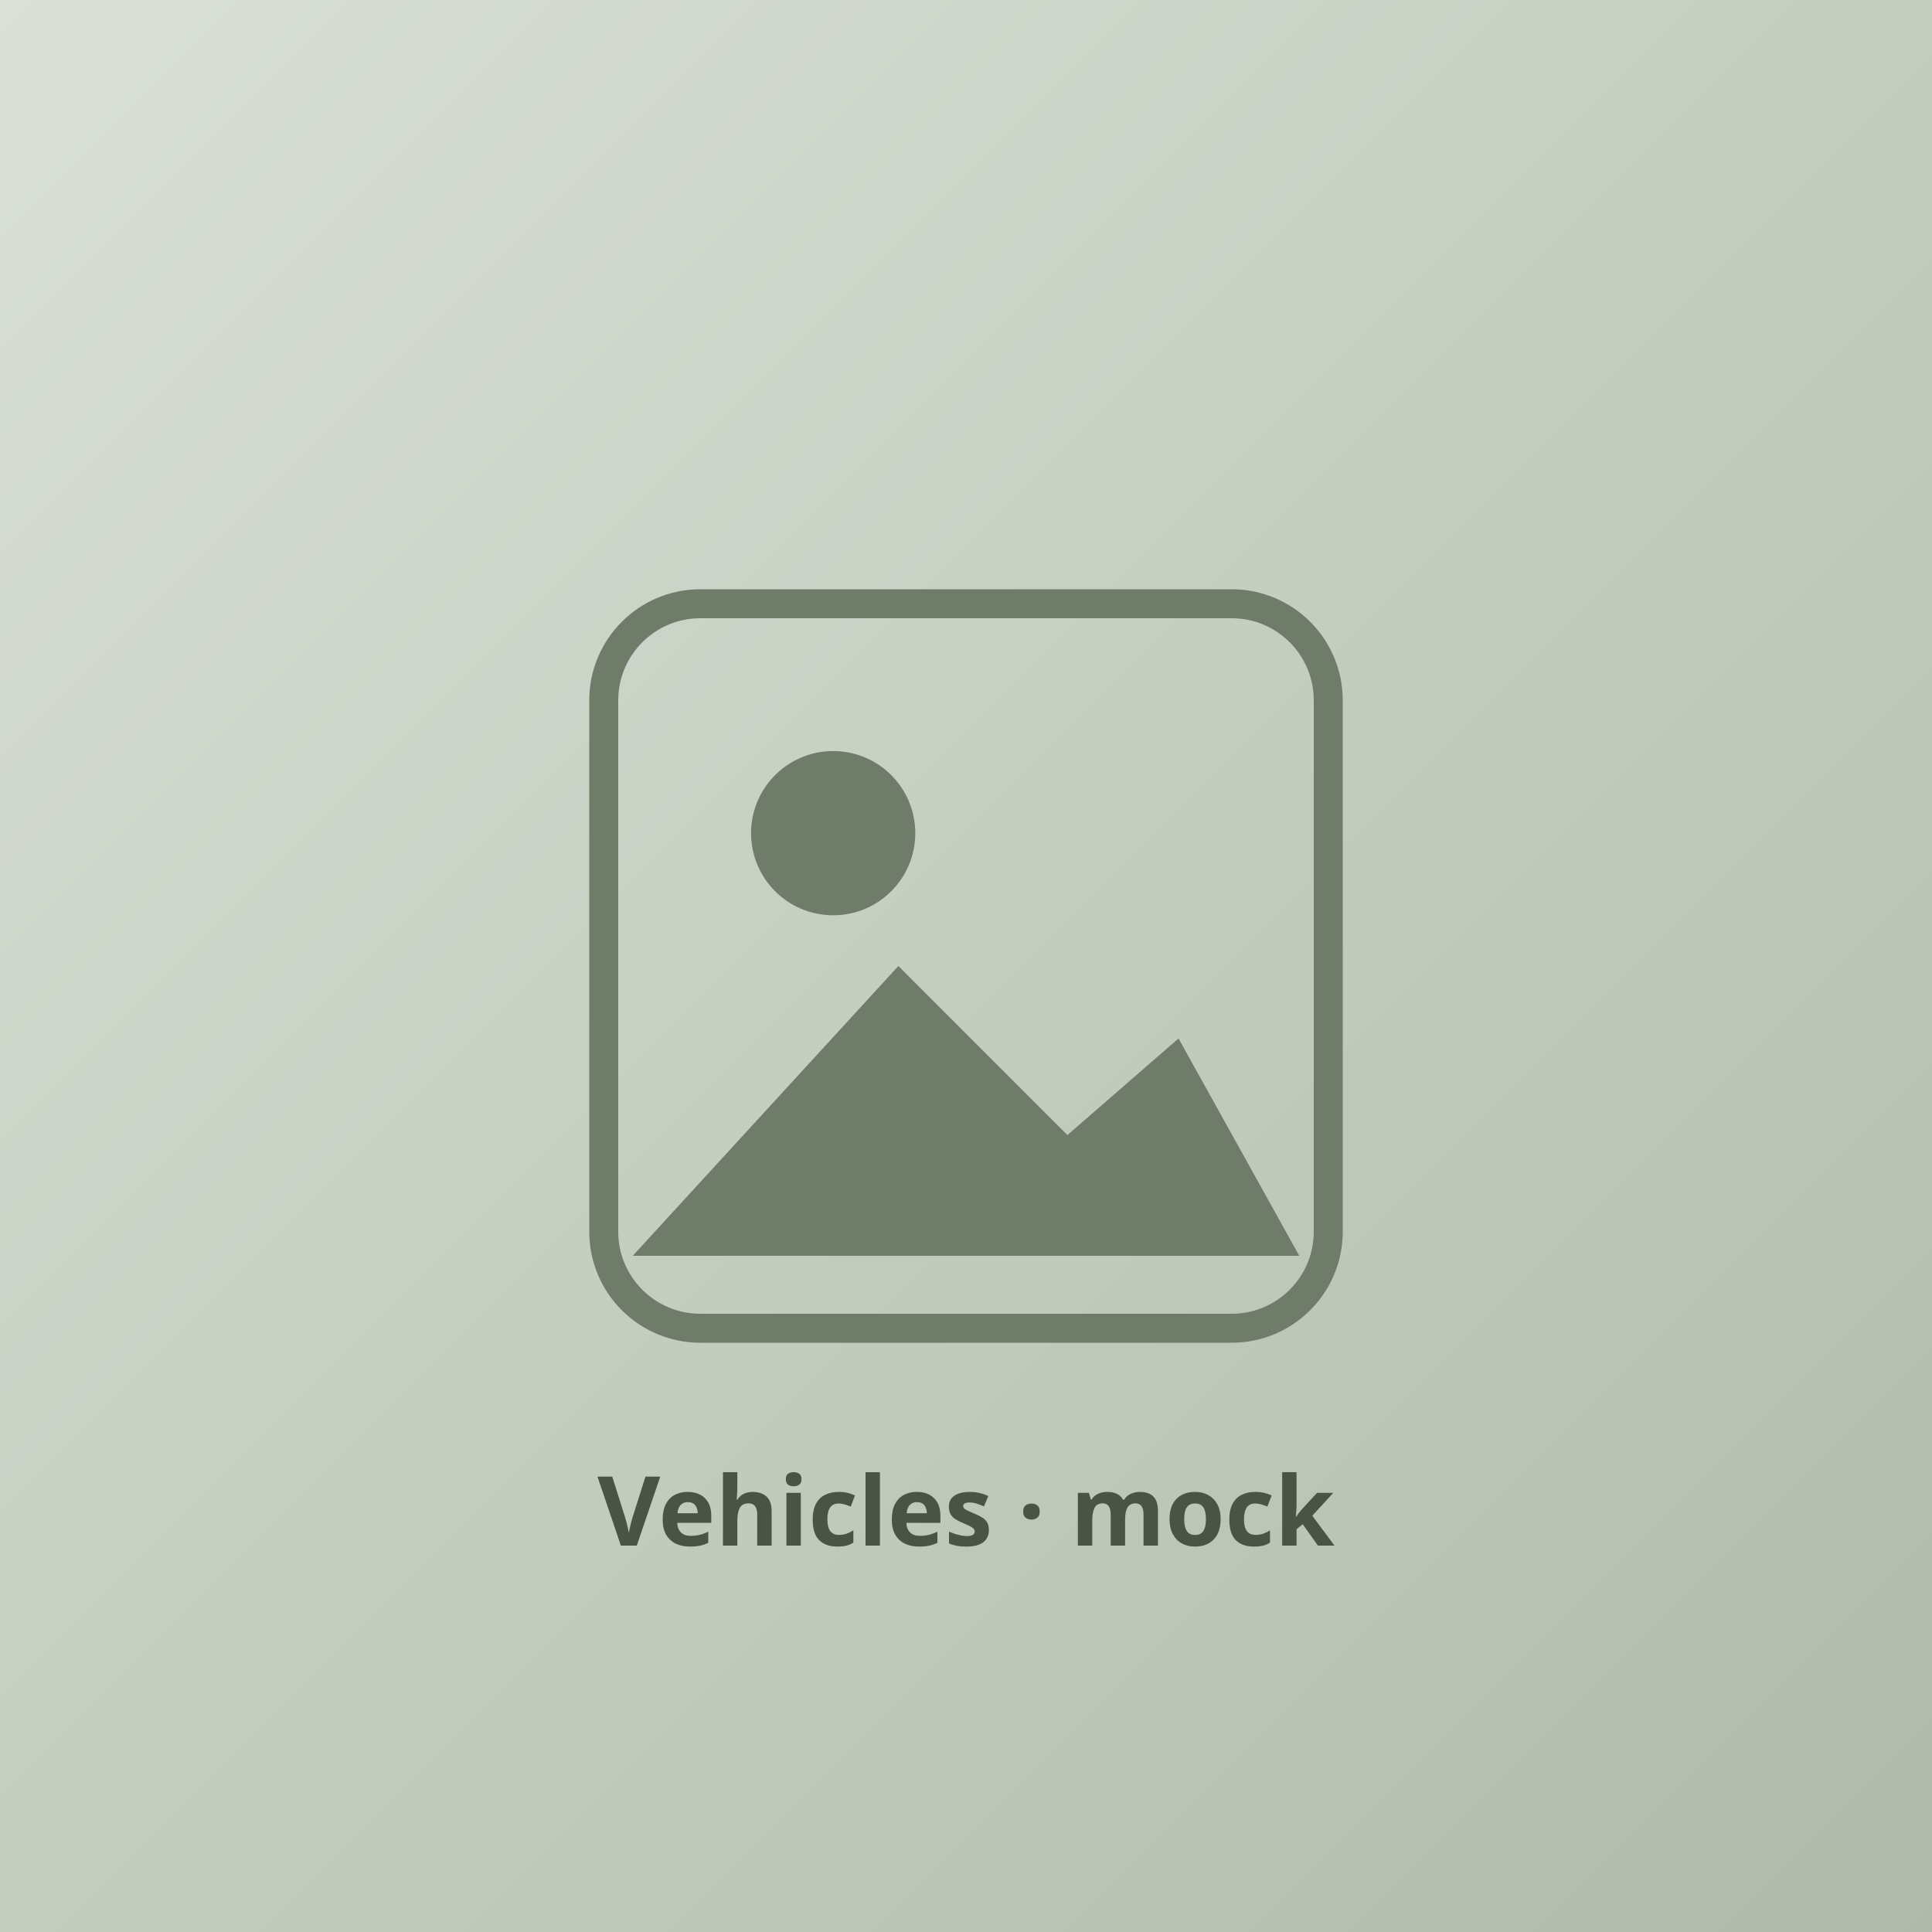
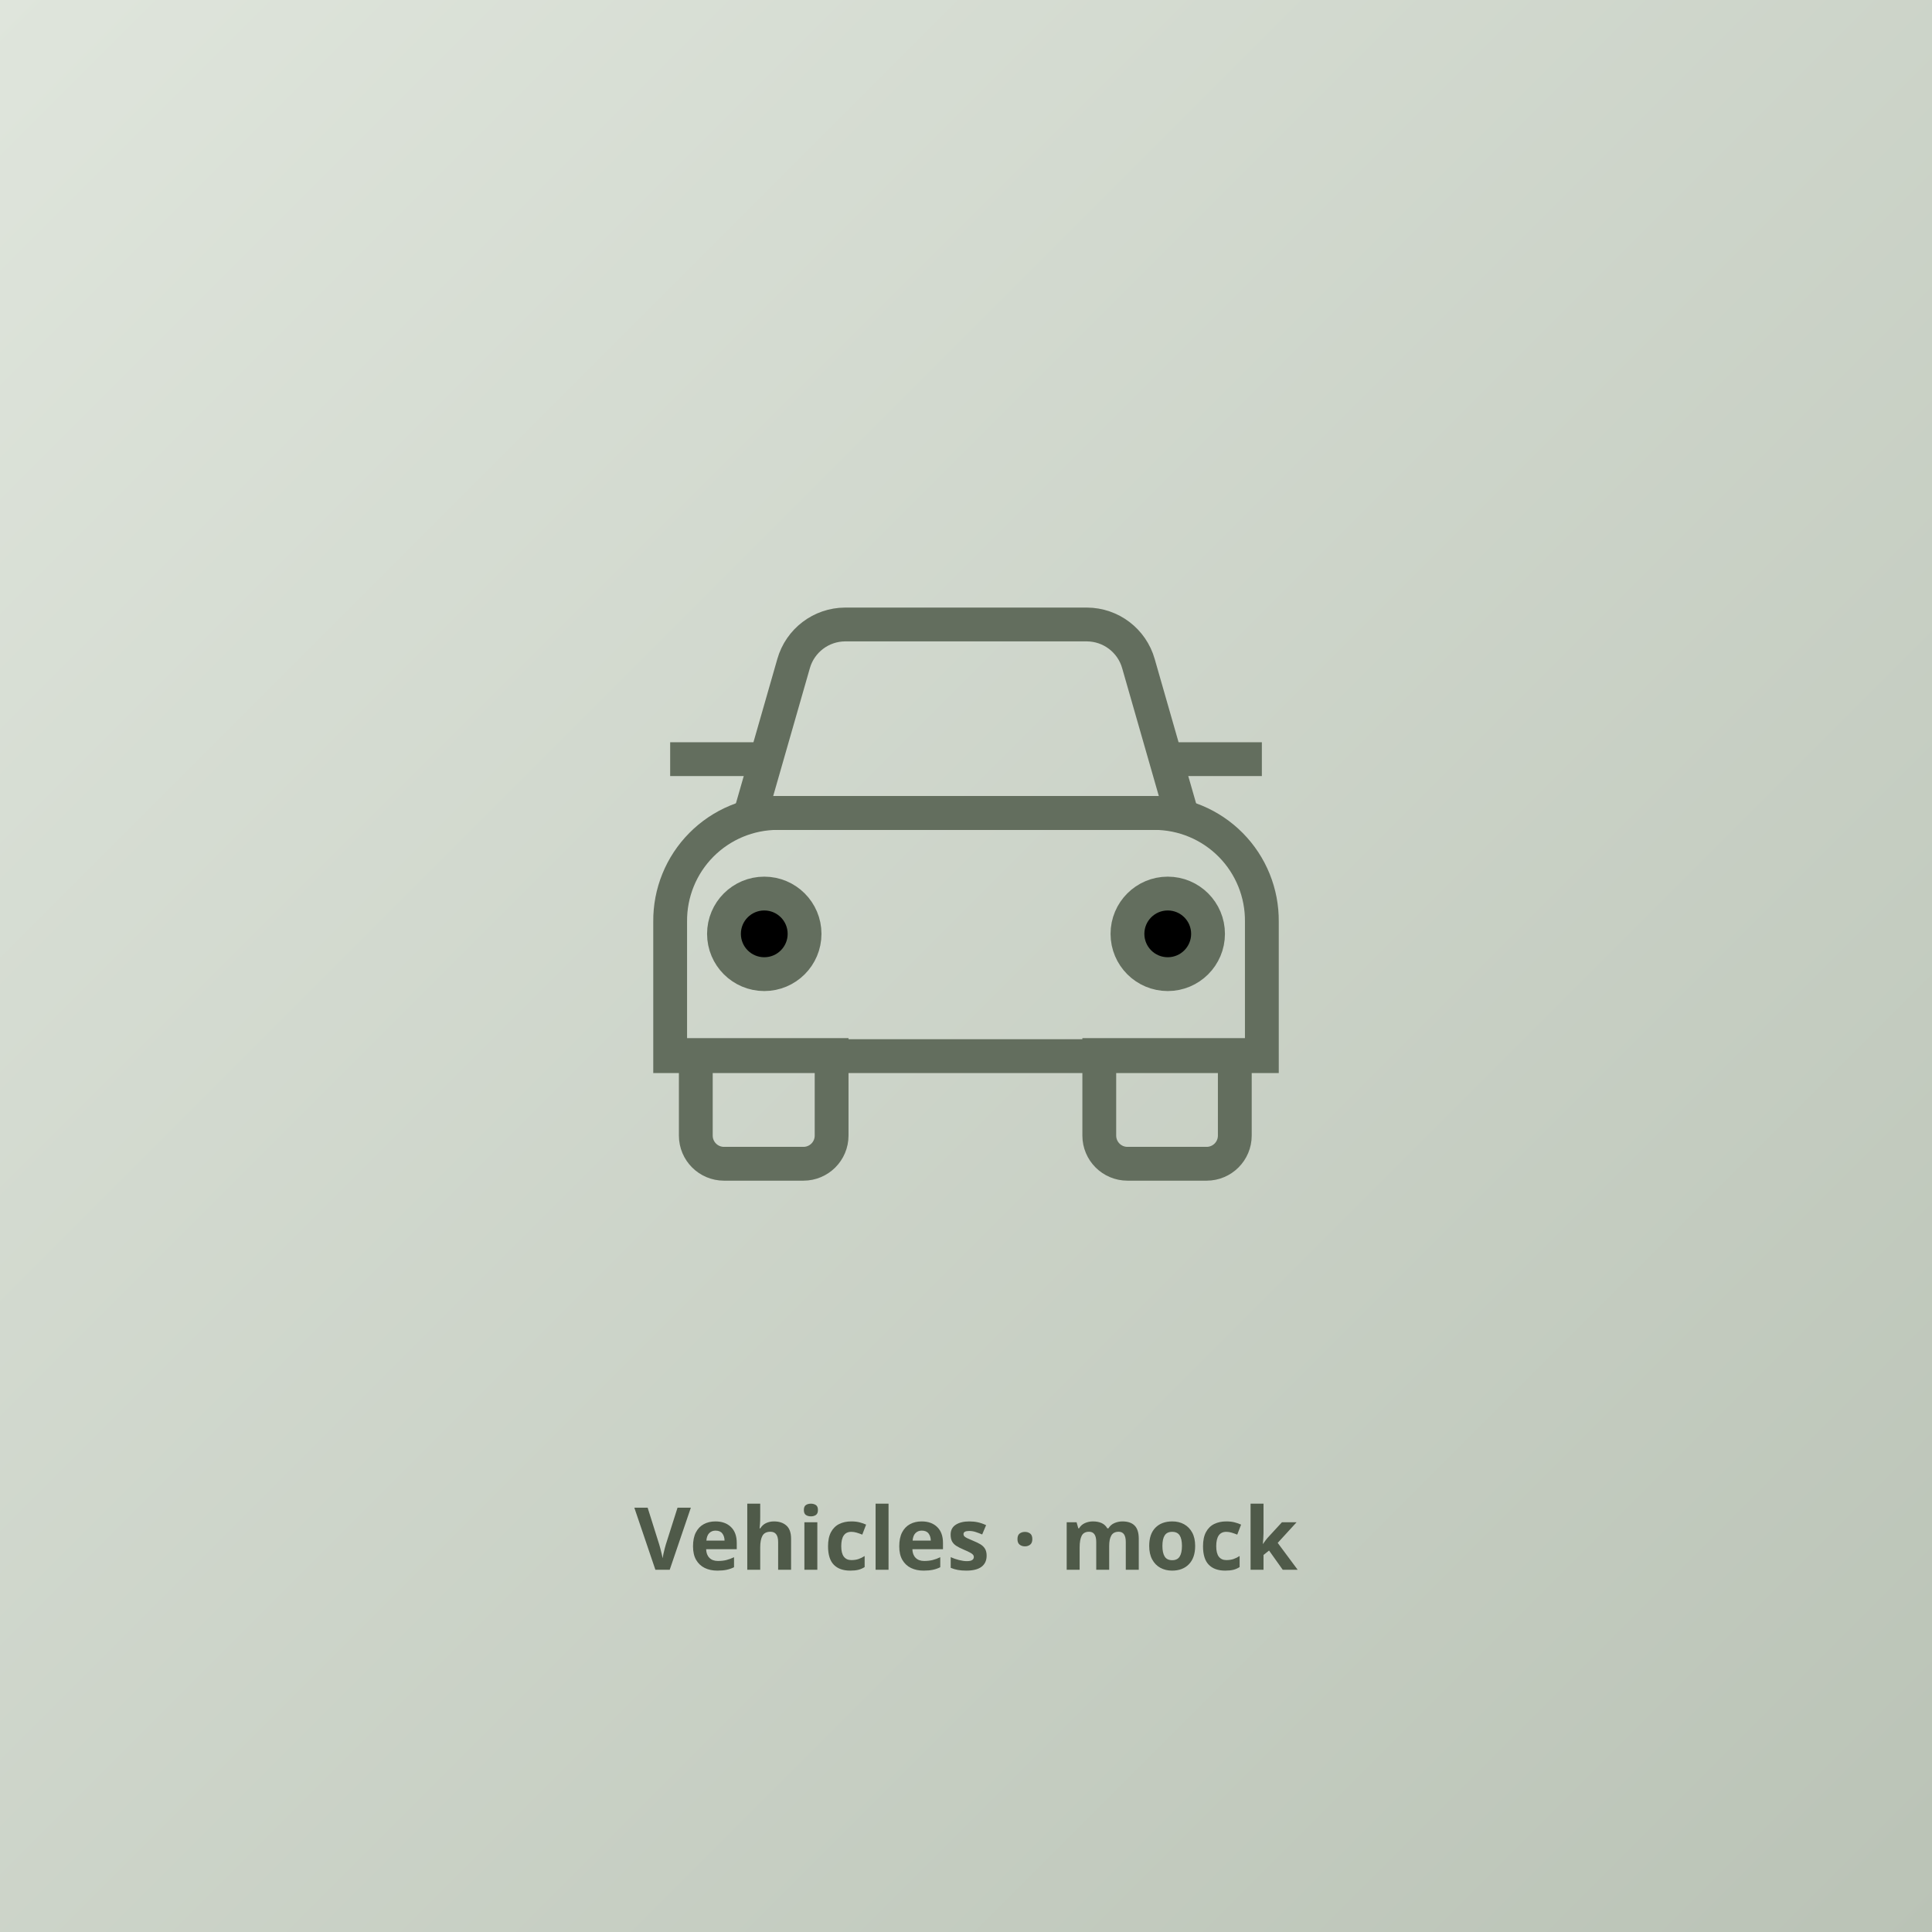
<svg xmlns="http://www.w3.org/2000/svg" width="800" height="800" viewBox="0 0 800 800">
  <defs>
    <linearGradient id="g" x1="0" y1="0" x2="1" y2="1">
-       <stop offset="0" stop-color="hsl(100 14% 86%)" />
-       <stop offset="1" stop-color="hsl(100 10% 70%)" />
+       <stop offset="0" stop-color="hsl(100 14% 88%)" />
+       <stop offset="1" stop-color="hsl(100 10% 74%)" />
    </linearGradient>
  </defs>
  <rect width="800" height="800" fill="url(#g)" />
-   <rect x="250" y="250" width="300" height="300" rx="40" fill="none" stroke="hsl(100 8% 45%)" stroke-width="12" />
-   <circle cx="345" cy="345" r="34" fill="hsl(100 8% 45%)" />
-   <path d="M262 520l110-120 70 70 46-40 50 90z" fill="hsl(100 8% 45%)" />
-   <text x="400" y="640" text-anchor="middle" font-family="sans-serif" font-size="40" font-weight="600" fill="hsl(100 10% 30%)">Vehicles · mock</text>
+   <g transform="translate(260 230) scale(11.667)" fill="none" stroke="hsl(100 8% 40%)" stroke-width="1.2" stroke-miterlimit="10">
+     <path d="M2.45 17.73h4.78v2.86a1 1 0 0 1-1 1H3.41a1 1 0 0 1-1-1v-2.86h.04ZM16.77 17.73h4.77v2.86a1 1 0 0 1-1 1h-2.81a1 1 0 0 1-1-1v-2.86h.04Z" />
+     <path d="M5.32 9.14h13.36A3.82 3.82 0 0 1 22.5 13v4.77h-21V13a3.82 3.82 0 0 1 3.82-3.86Z" />
+     <path d="M16.29 2.45H7.71a1.91 1.91 0 0 0-1.83 1.39l-1.52 5.3h15.28l-1.52-5.3a1.91 1.91 0 0 0-1.83-1.39Z" />
+     <circle fill="currentColor" cx="4.84" cy="13.43" r="1.43" />
+     <circle fill="currentColor" cx="19.16" cy="13.43" r="1.43" />
+     <path d="M14.86 13.91ZM22.5 7.23h-3.41M4.91 7.23H1.5" />
+   </g>
+   <text x="400" y="650" text-anchor="middle" font-family="sans-serif" font-size="36" font-weight="600" fill="hsl(100 10% 32%)">Vehicles · mock</text>
</svg>
